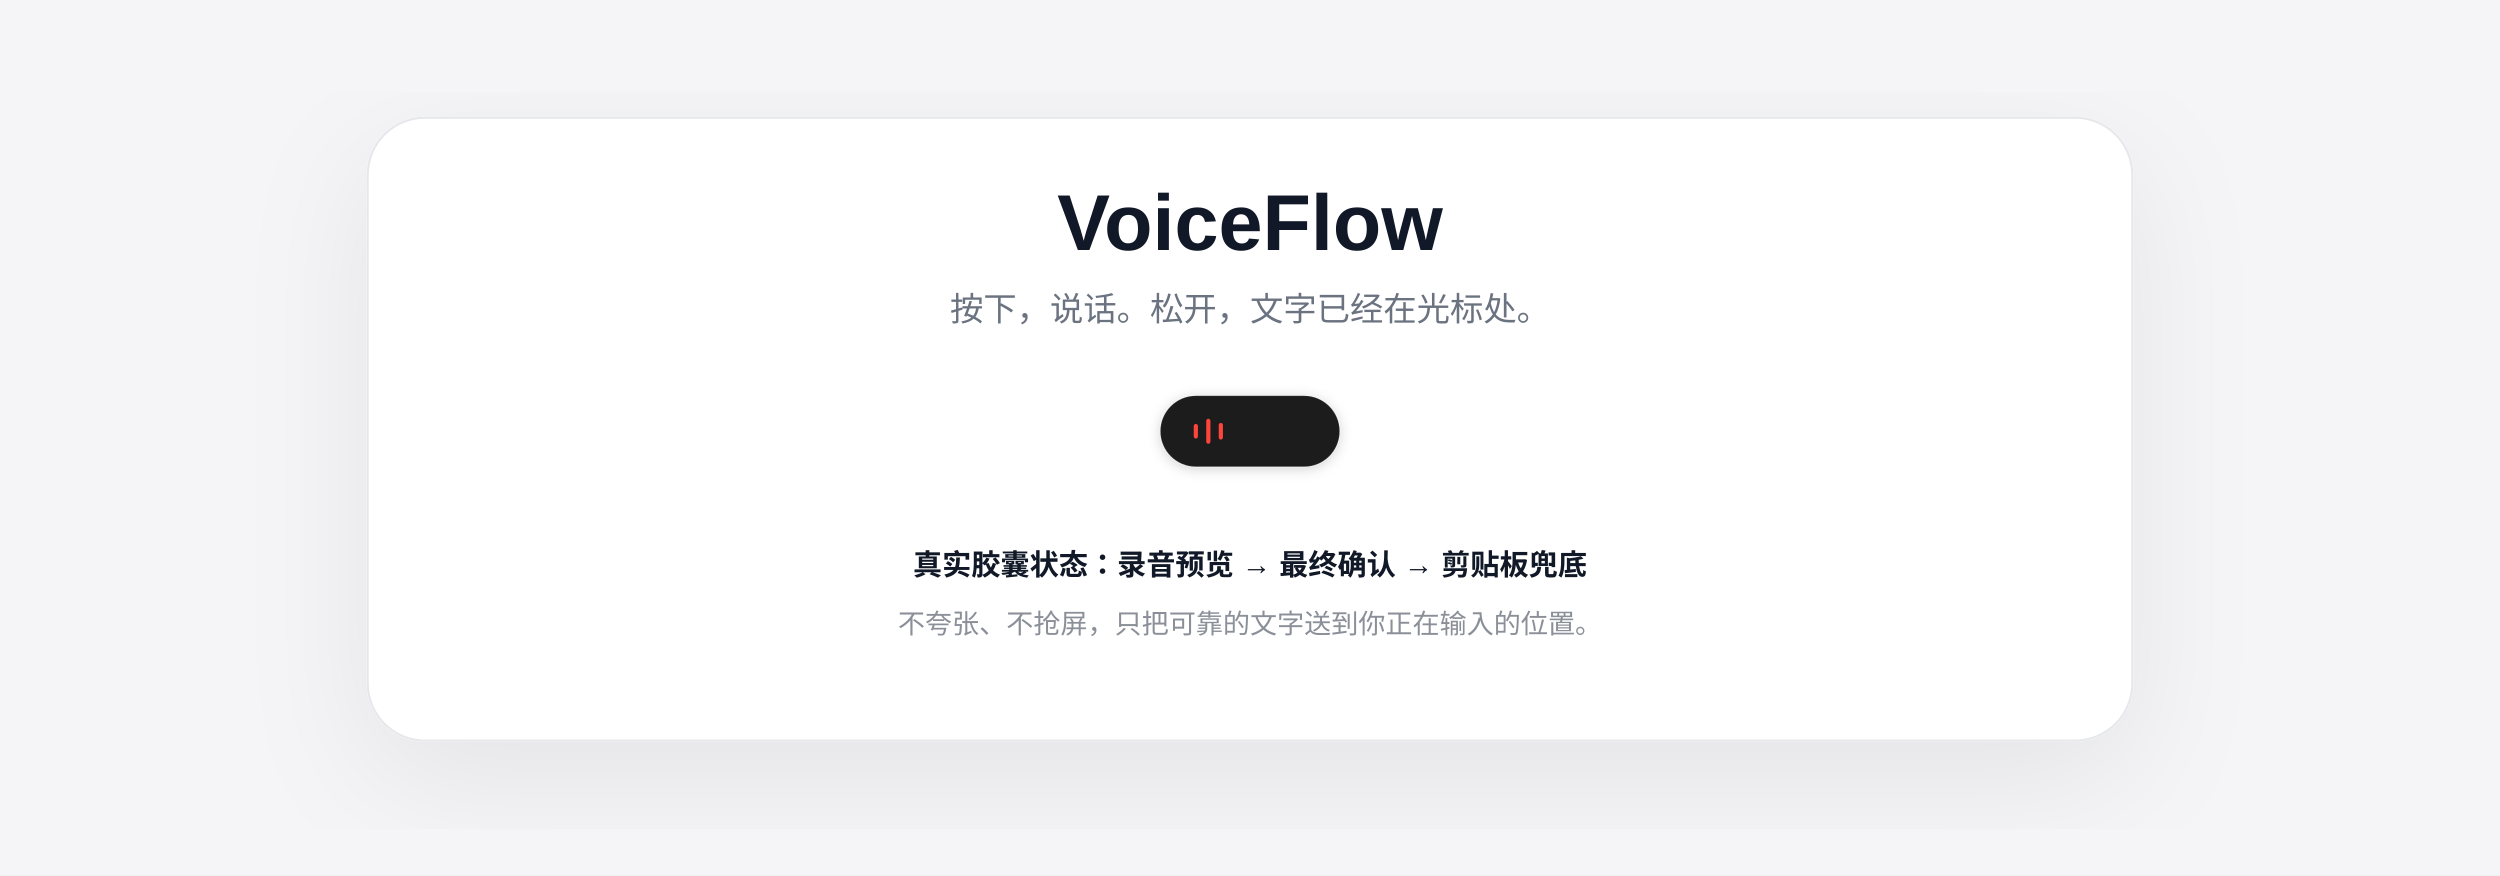
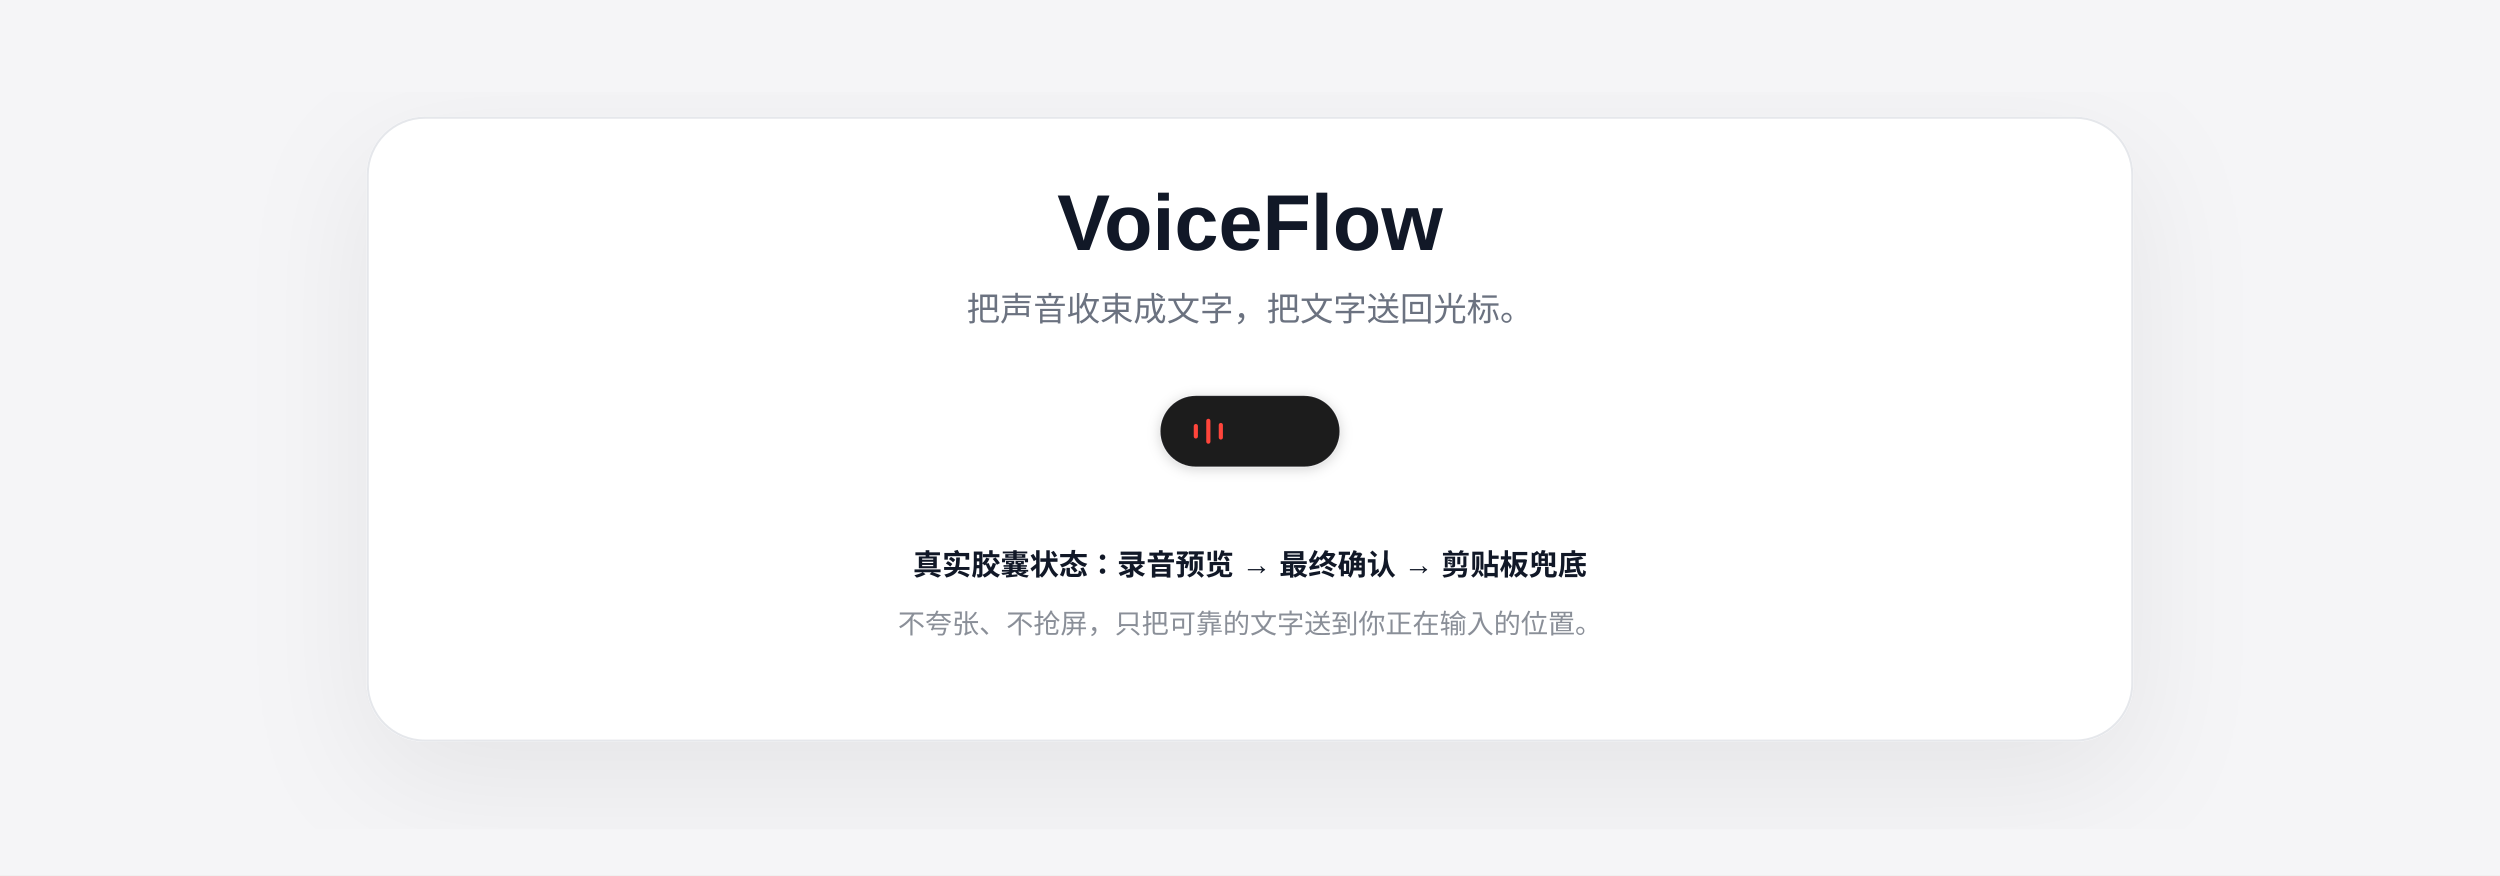
<svg xmlns="http://www.w3.org/2000/svg" width="1200" height="420" viewBox="0 0 1200 420" role="img" aria-labelledby="title desc">
  <defs>
    <filter id="pillShadow" x="-30%" y="-140%" width="160%" height="380%">
      <feDropShadow dx="0" dy="10" stdDeviation="18" flood-color="#000000" flood-opacity="0.24" />
      <feDropShadow dx="0" dy="1" stdDeviation="3" flood-color="#000000" flood-opacity="0.18" />
    </filter>
    <filter id="softPanel" x="-8%" y="-10%" width="116%" height="124%">
      <feDropShadow dx="0" dy="18" stdDeviation="30" flood-color="#111827" flood-opacity="0.07" />
    </filter>
    <style>
      .ui { font-family: -apple-system, BlinkMacSystemFont, "SF Pro Text", "Segoe UI", "Microsoft YaHei", Arial, sans-serif; }
      #wave { animation: waveState 6s ease-in-out infinite; }
      #check { animation: checkState 6s ease-in-out infinite; transform-box: fill-box; transform-origin: center; }
      #liveText { animation: liveTextState 6s ease-in-out infinite; }
      #finalText { animation: finalTextState 6s ease-in-out infinite; }
      .bar-a { animation: barA 720ms ease-in-out infinite; transform-box: fill-box; transform-origin: center; }
      .bar-b { animation: barB 880ms ease-in-out infinite 140ms; transform-box: fill-box; transform-origin: center; }
      .bar-c { animation: barC 790ms ease-in-out infinite 260ms; transform-box: fill-box; transform-origin: center; }
      @keyframes waveState {
        0%, 62% { opacity: 1; }
        70%, 100% { opacity: 0; }
      }
      @keyframes checkState {
        0%, 66%, 100% { opacity: 0; }
        72%, 88% { opacity: 1; }
      }
      @keyframes liveTextState {
        0%, 18%, 66%, 100% { opacity: 0; }
        26%, 60% { opacity: 1; }
      }
      @keyframes finalTextState {
        0%, 66%, 100% { opacity: 0; }
        72%, 88% { opacity: 1; }
      }
      @keyframes barA {
        0%, 100% { transform: scaleY(0.55); opacity: 0.55; }
        50% { transform: scaleY(1.22); opacity: 1; }
      }
      @keyframes barB {
        0%, 100% { transform: scaleY(0.60); opacity: 0.50; }
        55% { transform: scaleY(1.15); opacity: 1; }
      }
      @keyframes barC {
        0%, 100% { transform: scaleY(0.50); opacity: 0.60; }
        45% { transform: scaleY(1.28); opacity: 1; }
      }
    </style>
  </defs>
  <rect width="1200" height="420" fill="#f5f5f7" />
  <g class="ui" filter="url(#softPanel)">
    <rect x="176" y="56" width="848" height="300" rx="28" fill="#ffffff" />
    <rect x="176.5" y="56.5" width="847" height="299" rx="27.5" fill="none" stroke="#e5e7eb" />
  </g>
  <g class="ui">
    <text x="600" y="120" text-anchor="middle" font-size="38" font-weight="760" letter-spacing="0" fill="#111827">VoiceFlow</text>
-     <text x="600" y="154" text-anchor="middle" font-size="16" font-weight="450" letter-spacing="0" fill="#6b7280">按下，说话。松开，文字已经在光标处。</text>
+     <text x="600" y="154" text-anchor="middle" font-size="16" font-weight="450" letter-spacing="0" fill="#6b7280">把声音收束成文字，把文字送回光标。</text>
  </g>
  <g id="capsule" transform="translate(557 190)" filter="url(#pillShadow)">
-     <animateTransform attributeName="transform" type="translate" dur="6s" repeatCount="indefinite" values="557 190;557 190;534 190;514 190;514 190;514 190;557 190" keyTimes="0;0.12;0.22;0.34;0.72;0.88;1" calcMode="spline" keySplines=".22 1 .36 1;.22 1 .36 1;.22 1 .36 1;.16 1 .3 1;.16 1 .3 1;.4 0 .2 1" />
+     <animateTransform attributeName="transform" type="translate" dur="6s" repeatCount="indefinite" values="557 190;557 190;515 190;482 190;482 190;482 190;557 190" keyTimes="0;0.12;0.22;0.34;0.72;0.88;1" calcMode="spline" keySplines=".22 1 .36 1;.22 1 .36 1;.22 1 .36 1;.16 1 .3 1;.16 1 .3 1;.4 0 .2 1" />
    <rect id="demo-pill" x="0" y="0" width="86" height="34" rx="17" fill="#1c1c1e" stroke="#ffffff" stroke-opacity="0.10" stroke-width="0.5">
-       <animate attributeName="width" dur="6s" repeatCount="indefinite" values="86;86;132;172;172;172;86" keyTimes="0;0.12;0.22;0.34;0.72;0.88;1" calcMode="spline" keySplines=".22 1 .36 1;.22 1 .36 1;.22 1 .36 1;.16 1 .3 1;.16 1 .3 1;.4 0 .2 1" />
+       <animate attributeName="width" dur="6s" repeatCount="indefinite" values="86;86;170;236;236;236;86" keyTimes="0;0.12;0.22;0.34;0.72;0.88;1" calcMode="spline" keySplines=".22 1 .36 1;.22 1 .36 1;.22 1 .36 1;.16 1 .3 1;.16 1 .3 1;.4 0 .2 1" />
    </rect>
    <g id="wave" transform="translate(16 8)">
      <animate attributeName="opacity" dur="6s" repeatCount="indefinite" values="1;1;1;0;0;1" keyTimes="0;0.62;0.70;0.72;0.88;1" />
      <rect class="bar-a" x="0" y="5.5" width="2" height="7" rx="1" fill="#ff453a" />
      <rect class="bar-b" x="6" y="3" width="2" height="12" rx="1" fill="#ff453a" />
      <rect class="bar-c" x="12" y="5" width="2" height="8" rx="1" fill="#ff453a" />
    </g>
-     <g id="check" transform="translate(15 7) rotate(42 7 7)" opacity="0">
+     <g id="check" transform="translate(12 8)" opacity="0">
      <animate attributeName="opacity" dur="6s" repeatCount="indefinite" values="0;0;1;1;0" keyTimes="0;0.66;0.72;0.88;1" />
-       <rect x="8" y="0" width="1.8" height="11" rx="0.9" fill="#32d74b" />
-       <rect x="2" y="9.2" width="8" height="1.8" rx="0.9" fill="#32d74b" />
+       <path d="M4.5 9.2 L7.5 12.2 L13.5 5.8" fill="none" stroke="#32d74b" stroke-width="1.9" stroke-linecap="round" stroke-linejoin="round" />
    </g>
-     <text id="liveText" class="ui" x="44" y="22" font-size="13" font-weight="470" letter-spacing="0" fill="#f5f5f7" opacity="0">说完，即刻落字。
+     <text id="liveText" class="ui" x="44" y="22" font-size="13" font-weight="470" letter-spacing="0" fill="#f5f5f7" opacity="0">明早十点，把方案同步给团队。
      <animate attributeName="opacity" dur="6s" repeatCount="indefinite" values="0;0;1;1;0;0" keyTimes="0;0.25;0.30;0.62;0.70;1" />
    </text>
-     <text id="finalText" class="ui" x="44" y="22" font-size="13" font-weight="470" letter-spacing="0" fill="#c7c7cc" opacity="0">说完，即刻落字。
+     <text id="finalText" class="ui" x="44" y="22" font-size="13" font-weight="470" letter-spacing="0" fill="#c7c7cc" opacity="0">明早十点，把方案同步给团队。
      <animate attributeName="opacity" dur="6s" repeatCount="indefinite" values="0;0;1;1;0" keyTimes="0;0.66;0.72;0.88;1" />
    </text>
  </g>
  <g class="ui">
    <text x="600" y="276" text-anchor="middle" font-size="14" font-weight="560" letter-spacing="0" fill="#111827">真实胶囊状态：录音预览 → 最终确认 → 剪贴板兜底</text>
    <text x="600" y="304" text-anchor="middle" font-size="13" font-weight="430" letter-spacing="0" fill="#8a8f98">不夸张、不抢屏，只把可靠的文字送到你正在输入的位置。</text>
  </g>
</svg>
